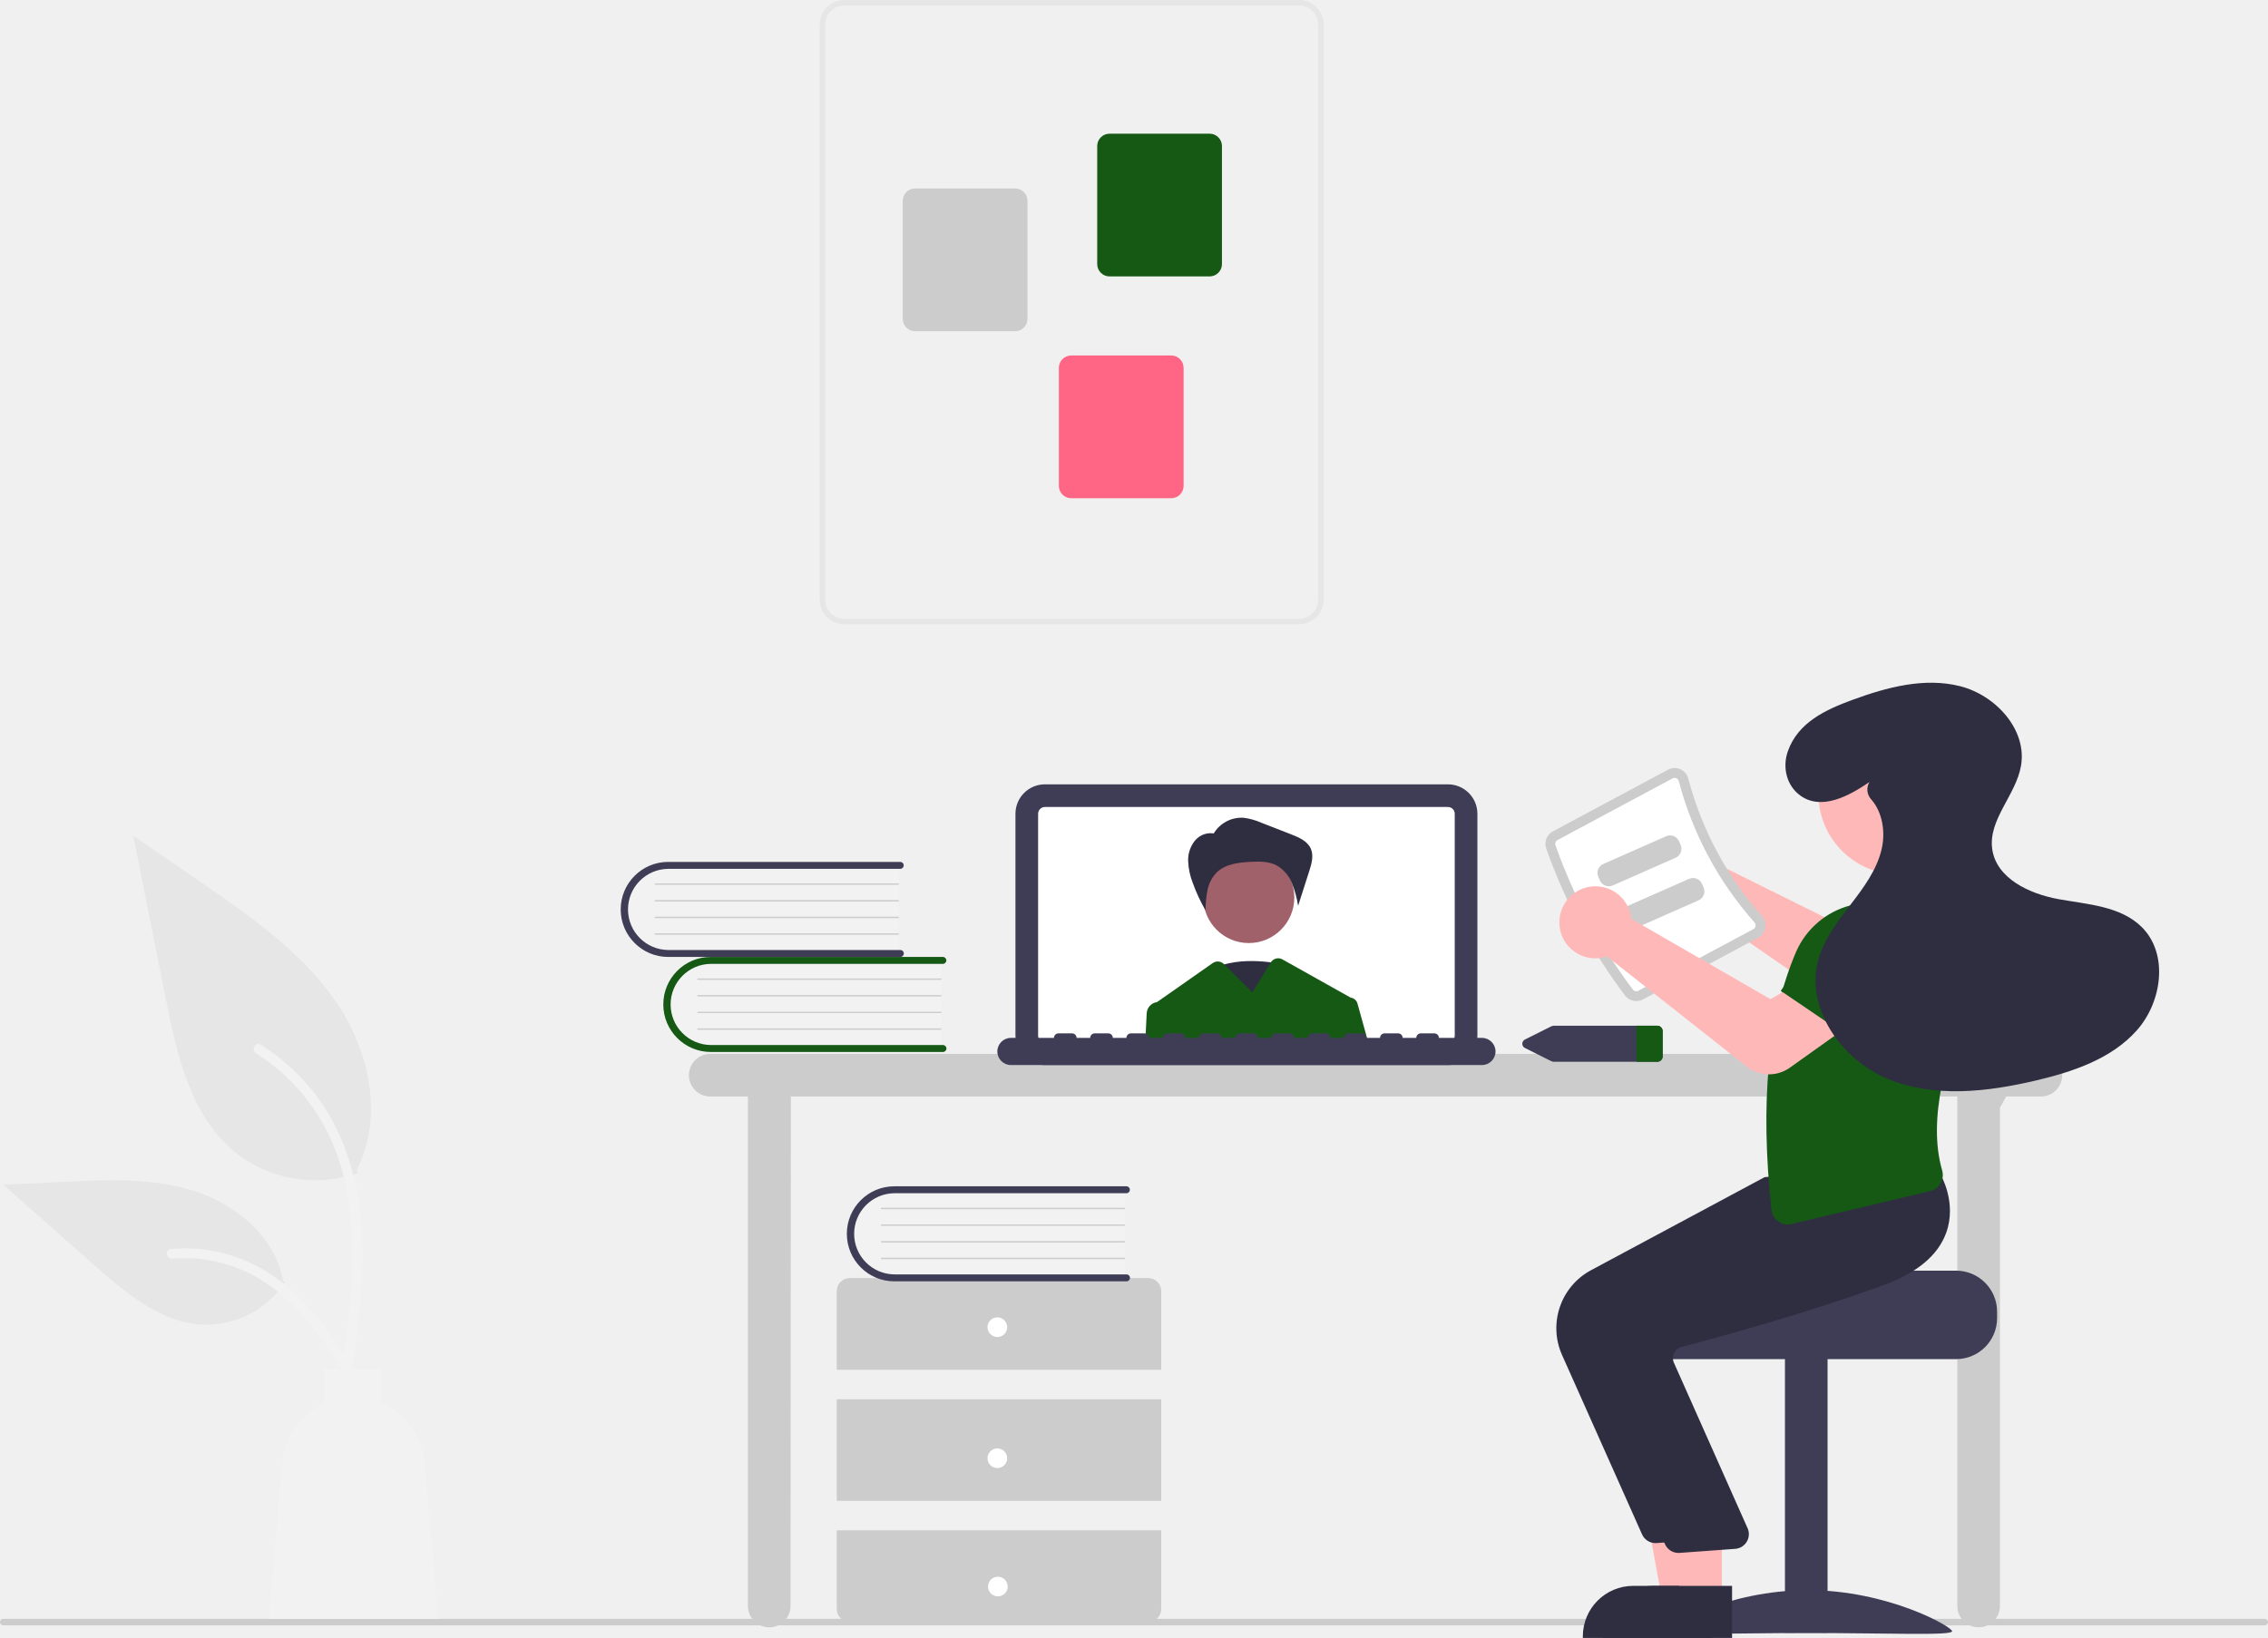
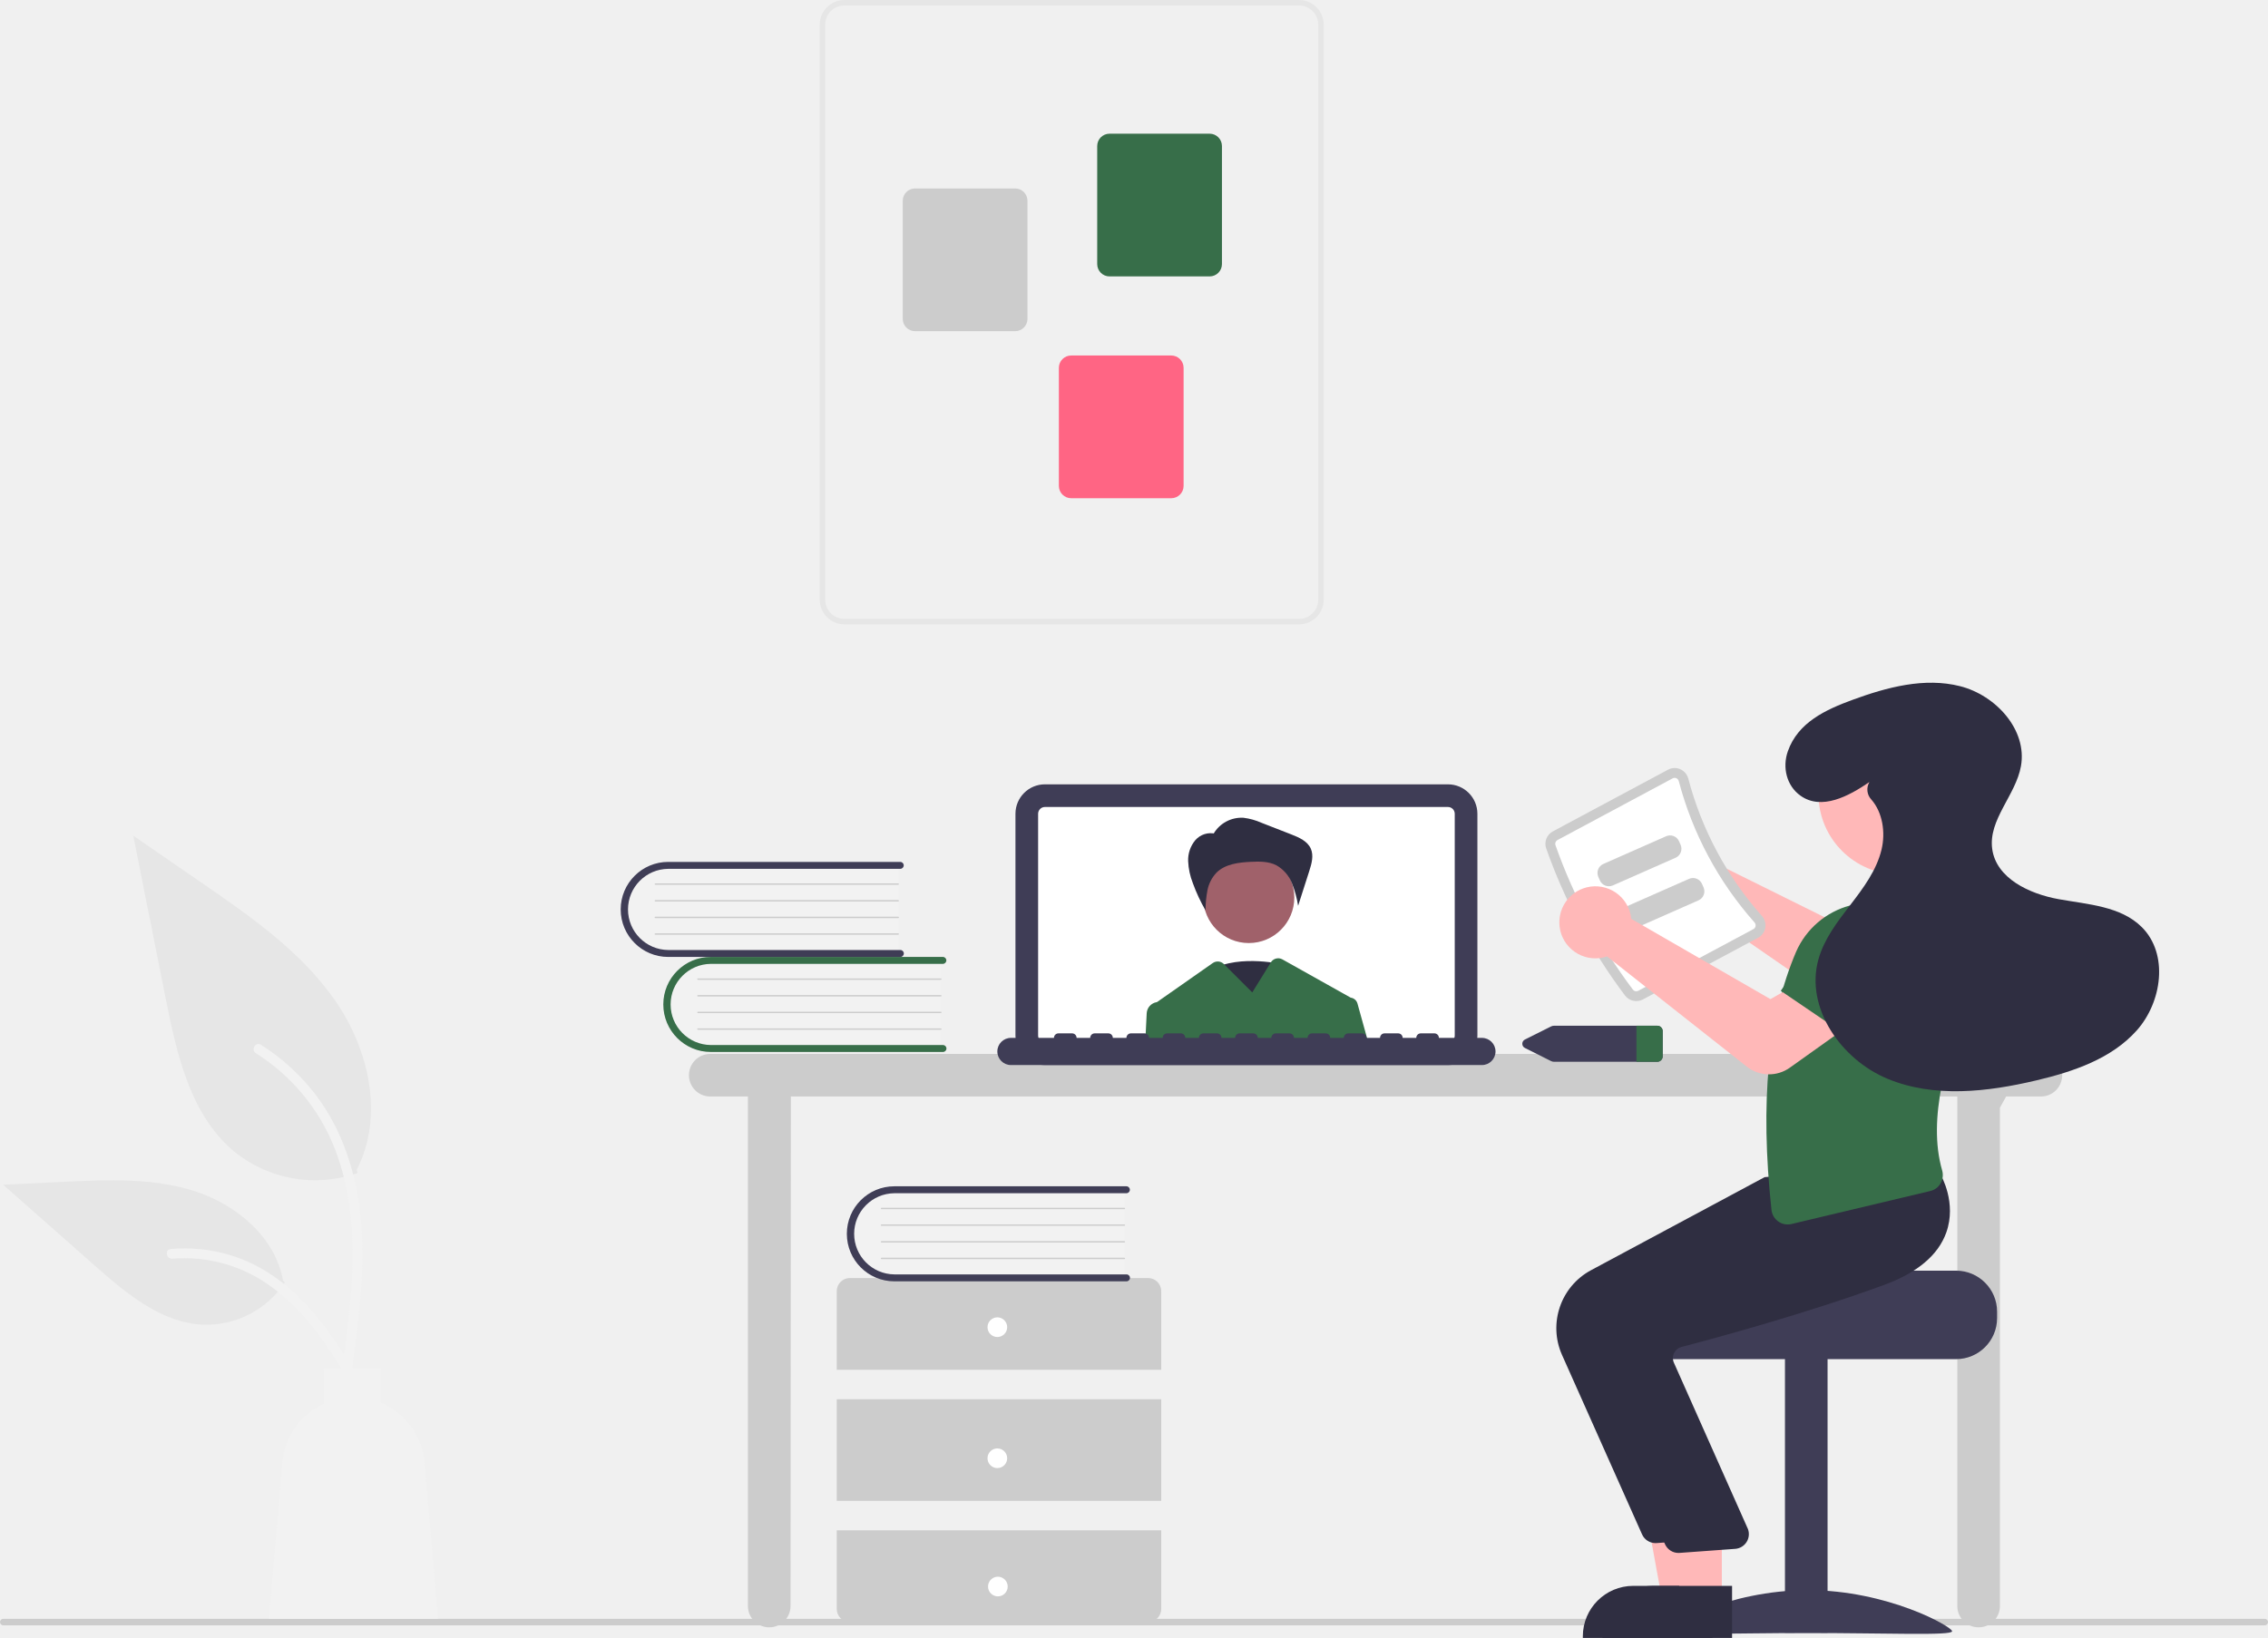
<svg xmlns="http://www.w3.org/2000/svg" data-name="Layer 1" width="692" height="499.877" viewBox="0 0 692 499.877">
  <path d="M945,696.105H255a1,1,0,0,1,0-2H945a1,1,0,0,1,0,2Z" transform="translate(-254 -200.0616)" fill="#ccc" />
  <path d="M876.704,521.703h-406a6.5,6.5,0,1,0,0,13h11.5v155.5a6.5,6.5,0,0,0,13,0l.099-155.5H851.204v155.5a6.5,6.5,0,0,0,13,0V538.13l1.891-3.427h10.609a6.5,6.5,0,1,0,0-13Z" transform="translate(-254 -200.0616)" fill="#ccc" />
  <path d="M695.794,525.105H572.812a8.992,8.992,0,0,1-8.982-8.982V448.414a8.992,8.992,0,0,1,8.982-8.982H695.794a8.992,8.992,0,0,1,8.982,8.982v67.709A8.992,8.992,0,0,1,695.794,525.105Z" transform="translate(-254 -200.0616)" fill="#3f3d56" />
  <path d="M695.793,446.345H572.813a2.074,2.074,0,0,0-2.07,2.07v67.71a2.074,2.074,0,0,0,2.07,2.07H695.793a2.074,2.074,0,0,0,2.07-2.07v-67.71A2.074,2.074,0,0,0,695.793,446.345Z" transform="translate(-254 -200.0616)" fill="#fff" />
  <path d="M644.792,494.283s-14.722-3.392-22.82,2.827,10.306,20.355,10.306,20.355Z" transform="translate(-254 -200.0616)" fill="#2f2e41" />
  <circle cx="381.024" cy="273.924" r="13.887" fill="#a0616a" />
  <path d="M624.286,454.492a9.898,9.898,0,0,1,9.126-4.856,19.397,19.397,0,0,1,5.515,1.544l9.078,3.541c2.349.916,4.922,2.039,5.941,4.345.946,2.141.24,4.613-.474,6.841l-3.397,10.593a32.246,32.246,0,0,0-1.925-6.998,10.835,10.835,0,0,0-4.704-5.364c-2.358-1.21-5.137-1.185-7.785-1.057-3.749.18-7.826.657-10.489,3.302a10.895,10.895,0,0,0-2.765,5.399,32.5,32.5,0,0,0-.58,6.112,50.669,50.669,0,0,1-3.869-8.295,20.525,20.525,0,0,1-1.438-6.715,9.444,9.444,0,0,1,2.165-6.387,6.195,6.195,0,0,1,6.231-1.961Z" transform="translate(-254 -200.0616)" fill="#2f2e41" />
-   <path d="M668.183,506.325a2.472,2.472,0,0,0-2.07-1.79.86.86,0,0,0-.1-.06L645.282,492.856a2.637,2.637,0,0,0-3.528.908l-5.67,9.18-8.54-8.54-.136-.136a2.636,2.636,0,0,0-3.376-.295l-17.038,11.931c-.03,0-.06.01-.09.01a3.633,3.633,0,0,0-3.03,3.39l-.44,8.89h68.04Z" transform="translate(-254 -200.0616)" fill="#155915" />
+   <path d="M668.183,506.325a2.472,2.472,0,0,0-2.07-1.79.86.86,0,0,0-.1-.06L645.282,492.856a2.637,2.637,0,0,0-3.528.908l-5.67,9.18-8.54-8.54-.136-.136a2.636,2.636,0,0,0-3.376-.295l-17.038,11.931c-.03,0-.06.01-.09.01a3.633,3.633,0,0,0-3.03,3.39l-.44,8.89h68.04Z" transform="translate(-254 -200.0616)" fill="#376e49" />
  <path d="M706.158,516.814H693.03a1.382,1.382,0,0,0-1.382-1.382h-4.145a1.382,1.382,0,0,0-1.382,1.382h-4.145a1.382,1.382,0,0,0-1.382-1.382H676.449a1.382,1.382,0,0,0-1.382,1.382h-4.145a1.382,1.382,0,0,0-1.382-1.382h-4.145a1.382,1.382,0,0,0-1.382,1.382h-4.145A1.382,1.382,0,0,0,658.485,515.432h-4.145a1.382,1.382,0,0,0-1.382,1.382h-4.145a1.382,1.382,0,0,0-1.382-1.382H643.285a1.382,1.382,0,0,0-1.382,1.382H637.758a1.382,1.382,0,0,0-1.382-1.382h-4.145a1.382,1.382,0,0,0-1.382,1.382h-4.145a1.382,1.382,0,0,0-1.382-1.382h-4.145a1.382,1.382,0,0,0-1.382,1.382H615.649a1.382,1.382,0,0,0-1.382-1.382h-4.145a1.382,1.382,0,0,0-1.382,1.382h-4.145a1.382,1.382,0,0,0-1.382-1.382h-4.145a1.382,1.382,0,0,0-1.382,1.382h-4.145a1.382,1.382,0,0,0-1.382-1.382h-4.145a1.382,1.382,0,0,0-1.382,1.382H582.485a1.382,1.382,0,0,0-1.382-1.382H576.958a1.382,1.382,0,0,0-1.382,1.382H562.449a4.145,4.145,0,0,0,0,8.291H706.158a4.145,4.145,0,0,0,0-8.291Z" transform="translate(-254 -200.0616)" fill="#3f3d56" />
  <path d="M541.079,492.74v27.526H472.117a13.771,13.771,0,1,1,0-27.526Z" transform="translate(-254 -200.0616)" fill="#f2f2f2" />
-   <path d="M542.773,520.054a1.059,1.059,0,0,1-1.059,1.059h-70.826a14.504,14.504,0,1,1,0-29.008h70.826a1.059,1.059,0,0,1,0,2.117h-70.826a12.387,12.387,0,0,0,0,24.773h70.826A1.059,1.059,0,0,1,542.773,520.054Z" transform="translate(-254 -200.0616)" fill="#155915" />
+   <path d="M542.773,520.054a1.059,1.059,0,0,1-1.059,1.059h-70.826a14.504,14.504,0,1,1,0-29.008h70.826a1.059,1.059,0,0,1,0,2.117h-70.826a12.387,12.387,0,0,0,0,24.773h70.826A1.059,1.059,0,0,1,542.773,520.054Z" transform="translate(-254 -200.0616)" fill="#376e49" />
  <path d="M541.079,499.092H466.971a.212.212,0,1,1,0-.423h74.108a.212.212,0,0,1,0,.423Z" transform="translate(-254 -200.0616)" fill="#ccc" />
  <path d="M541.079,504.174H466.971a.212.212,0,1,1,0-.423h74.108a.212.212,0,0,1,0,.423Z" transform="translate(-254 -200.0616)" fill="#ccc" />
  <path d="M541.079,509.255H466.971a.212.212,0,1,1,0-.423h74.108a.212.212,0,0,1,0,.423Z" transform="translate(-254 -200.0616)" fill="#ccc" />
  <path d="M541.079,514.337H466.971a.212.212,0,1,1,0-.423h74.108a.212.212,0,0,1,0,.423Z" transform="translate(-254 -200.0616)" fill="#ccc" />
  <path d="M528.079,463.74v27.526H459.117a13.771,13.771,0,1,1,0-27.526Z" transform="translate(-254 -200.0616)" fill="#f2f2f2" />
  <path d="M529.773,491.054a1.059,1.059,0,0,1-1.059,1.059h-70.826a14.504,14.504,0,1,1,0-29.008h70.826a1.059,1.059,0,0,1,0,2.117h-70.826a12.387,12.387,0,0,0,0,24.773h70.826A1.059,1.059,0,0,1,529.773,491.054Z" transform="translate(-254 -200.0616)" fill="#3f3d56" />
  <path d="M528.079,470.092H453.971a.212.212,0,1,1,0-.423h74.108a.212.212,0,0,1,0,.423Z" transform="translate(-254 -200.0616)" fill="#ccc" />
  <path d="M528.079,475.174H453.971a.212.212,0,1,1,0-.423h74.108a.212.212,0,0,1,0,.423Z" transform="translate(-254 -200.0616)" fill="#ccc" />
  <path d="M528.079,480.255H453.971a.212.212,0,1,1,0-.423h74.108a.212.212,0,0,1,0,.423Z" transform="translate(-254 -200.0616)" fill="#ccc" />
  <path d="M528.079,485.337H453.971a.212.212,0,1,1,0-.423h74.108a.212.212,0,0,1,0,.423Z" transform="translate(-254 -200.0616)" fill="#ccc" />
  <path d="M608.303,618.105v-24a4,4,0,0,0-4-4h-91a4,4,0,0,0-4,4v24Z" transform="translate(-254 -200.0616)" fill="#ccc" />
  <rect x="255.303" y="427.043" width="99" height="31" fill="#ccc" />
  <path d="M509.303,667.105v24a4,4,0,0,0,4,4h91a4,4,0,0,0,4-4v-24Z" transform="translate(-254 -200.0616)" fill="#ccc" />
  <circle cx="304.303" cy="405.043" r="3" fill="#fff" />
  <circle cx="304.303" cy="445.043" r="3" fill="#fff" />
  <circle cx="304.464" cy="484.196" r="3" fill="#fff" />
  <path d="M597.079,562.74v27.526H528.117a13.771,13.771,0,1,1,0-27.526Z" transform="translate(-254 -200.0616)" fill="#f2f2f2" />
  <path d="M598.773,590.054a1.059,1.059,0,0,1-1.059,1.059h-70.826a14.504,14.504,0,1,1,0-29.008h70.826a1.059,1.059,0,0,1,0,2.117h-70.826a12.387,12.387,0,0,0,0,24.773h70.826A1.059,1.059,0,0,1,598.773,590.054Z" transform="translate(-254 -200.0616)" fill="#3f3d56" />
  <path d="M597.079,569.092H522.971a.212.212,0,1,1,0-.423h74.108a.212.212,0,0,1,0,.423Z" transform="translate(-254 -200.0616)" fill="#ccc" />
  <path d="M597.079,574.174H522.971a.212.212,0,1,1,0-.423h74.108a.212.212,0,0,1,0,.423Z" transform="translate(-254 -200.0616)" fill="#ccc" />
  <path d="M597.079,579.255H522.971a.212.212,0,1,1,0-.423h74.108a.212.212,0,0,1,0,.423Z" transform="translate(-254 -200.0616)" fill="#ccc" />
  <path d="M597.079,584.337H522.971a.212.212,0,1,1,0-.423h74.108a.212.212,0,0,1,0,.423Z" transform="translate(-254 -200.0616)" fill="#ccc" />
  <path d="M504.11,383.083v-175.5a7.53,7.53,0,0,1,7.521-7.521H650.36a7.53,7.53,0,0,1,7.521,7.521v175.5a7.53,7.53,0,0,1-7.521,7.521H511.632A7.53,7.53,0,0,1,504.11,383.083Zm7.521-181.35a5.857,5.857,0,0,0-5.85,5.85v175.5a5.857,5.857,0,0,0,5.85,5.85H650.36a5.857,5.857,0,0,0,5.85-5.85v-175.5a5.857,5.857,0,0,0-5.85-5.85Z" transform="translate(-254 -200.0616)" fill="#e6e6e6" />
-   <path d="M588.775,280.659V244.624a3.765,3.765,0,0,1,3.761-3.761h30.537a3.765,3.765,0,0,1,3.761,3.761v36.036a3.765,3.765,0,0,1-3.761,3.761h-30.537A3.765,3.765,0,0,1,588.775,280.659Z" transform="translate(-254 -200.0616)" fill="#155915" />
+   <path d="M588.775,280.659V244.624a3.765,3.765,0,0,1,3.761-3.761h30.537a3.765,3.765,0,0,1,3.761,3.761v36.036a3.765,3.765,0,0,1-3.761,3.761h-30.537A3.765,3.765,0,0,1,588.775,280.659Z" transform="translate(-254 -200.0616)" fill="#376e49" />
  <path d="M529.44,297.374V261.338a3.765,3.765,0,0,1,3.761-3.761h30.537a3.765,3.765,0,0,1,3.761,3.761v36.036a3.765,3.765,0,0,1-3.761,3.761h-30.537A3.765,3.765,0,0,1,529.44,297.374Z" transform="translate(-254 -200.0616)" fill="#ccc" />
  <path d="M577.075,348.352V312.317a3.765,3.765,0,0,1,3.761-3.761h30.537a3.765,3.765,0,0,1,3.761,3.761v36.036a3.765,3.765,0,0,1-3.761,3.761h-30.537A3.765,3.765,0,0,1,577.075,348.352Z" transform="translate(-254 -200.0616)" fill="#ff6584" />
  <path d="M759.563,513.105H728.143a1.941,1.941,0,0,0-.86.2l-7.93,3.97a1.445,1.445,0,0,0,0,2.66l7.93,3.97a1.941,1.941,0,0,0,.86.2h31.42a1.649,1.649,0,0,0,1.74-1.53v-7.94A1.649,1.649,0,0,0,759.563,513.105Z" transform="translate(-254 -200.0616)" fill="#3f3d56" />
-   <path d="M761.303,514.635v7.94a1.649,1.649,0,0,1-1.74,1.53h-6.26v-11h6.26A1.649,1.649,0,0,1,761.303,514.635Z" transform="translate(-254 -200.0616)" fill="#155915" />
+   <path d="M761.303,514.635v7.94a1.649,1.649,0,0,1-1.74,1.53h-6.26v-11h6.26A1.649,1.649,0,0,1,761.303,514.635Z" transform="translate(-254 -200.0616)" fill="#376e49" />
  <path d="M759.327,453.705a11.003,11.003,0,0,1,14.89,6.915,10.588,10.588,0,0,1,.32,1.435l43.938,21.788,10.168-6.739,12.652,14.565L825.769,504.279a11.149,11.149,0,0,1-13.301.513l-44.579-30.828a10.511,10.511,0,0,1-1.015.37,11.003,11.003,0,0,1-14.01-8.561,10.708,10.708,0,0,1-.163-1.34A11.036,11.036,0,0,1,759.327,453.705Z" transform="translate(-254 -200.0616)" fill="#ffb8b8" />
  <path d="M850.841,587.853H802.831c0,1.38-49.48,2.5-49.48,2.5a12.86,12.86,0,0,0-2.11,2,12.41,12.41,0,0,0-2.9,8v2a12.505,12.505,0,0,0,12.5,12.5h90a12.511,12.511,0,0,0,12.5-12.5v-2A12.517,12.517,0,0,0,850.841,587.853Z" transform="translate(-254 -200.0616)" fill="#3f3d56" />
  <rect x="798.617" y="614.357" width="13" height="84" transform="translate(1356.235 1112.652) rotate(-180)" fill="#3f3d56" />
  <path d="M761.617,697.9c0,1.405,19.699.543,44,.543s44,.861,44-.543-19.699-12.543-44-12.543S761.617,696.495,761.617,697.9Z" transform="translate(-254 -200.0616)" fill="#3f3d56" />
  <polygon points="519.353 487.993 507.094 487.992 501.261 456.195 519.355 456.196 519.353 487.993" fill="#ffb8b8" />
  <path d="M776.48,699.938l-39.531-.001v-.5a15.386,15.386,0,0,1,15.386-15.386h.001l24.144.001Z" transform="translate(-254 -200.0616)" fill="#2f2e41" />
  <path d="M755.017,668.337,730.576,613.529a20.086,20.086,0,0,1,8.819-25.784l53.013-28.428,24.191-2.058,22.315-2.028.161.272c.206.348,5.004,8.635,1.76,17.722-2.46,6.893-8.859,12.276-19.019,16.002-23.714,8.695-51.109,16.127-61.786,18.918a3.451,3.451,0,0,0-2.211,1.76,3.498,3.498,0,0,0-.196,2.799l22.707,51.015a4.5,4.5,0,0,1-3.809,6.029L759.553,670.983q-.216.021-.43.021A4.497,4.497,0,0,1,755.017,668.337Z" transform="translate(-254 -200.0616)" fill="#2f2e41" />
  <polygon points="525.353 487.993 513.094 487.992 507.261 456.195 525.355 456.196 525.353 487.993" fill="#ffb8b8" />
  <path d="M782.48,699.938l-39.531-.001v-.5a15.386,15.386,0,0,1,15.386-15.386h.001l24.144.001Z" transform="translate(-254 -200.0616)" fill="#2f2e41" />
  <path d="M762.017,671.337,737.576,616.529a20.086,20.086,0,0,1,8.819-25.784l53.013-28.428,24.191-2.058,22.315-2.028.161.272c.206.348,5.004,8.635,1.76,17.722-2.46,6.893-8.859,12.276-19.019,16.002-23.714,8.695-51.109,16.127-61.786,18.918a3.451,3.451,0,0,0-2.211,1.76,3.498,3.498,0,0,0-.196,2.799l22.707,51.015a4.5,4.5,0,0,1-3.809,6.029L766.553,673.983q-.216.021-.43.021A4.497,4.497,0,0,1,762.017,671.337Z" transform="translate(-254 -200.0616)" fill="#2f2e41" />
  <path d="M749.835,503.906a167.506,167.506,0,0,1-24.075-44.932,4.303,4.303,0,0,1,2.032-5.179l35.145-18.832a4.247,4.247,0,0,1,3.726-.151,4.319,4.319,0,0,1,2.461,2.884,102.328,102.328,0,0,0,22.446,41.891,4.318,4.318,0,0,1,1.038,3.647,4.247,4.247,0,0,1-2.189,3.018L755.272,505.083A4.303,4.303,0,0,1,749.835,503.906Z" transform="translate(-254 -200.0616)" fill="#ccc" />
  <path d="M752.233,502.104a1.299,1.299,0,0,0,1.622.335l35.146-18.832a1.246,1.246,0,0,0,.653-.897,1.318,1.318,0,0,0-.325-1.128,105.34,105.34,0,0,1-23.107-43.125,1.319,1.319,0,0,0-.758-.895,1.247,1.247,0,0,0-1.11.046L729.208,456.439a1.298,1.298,0,0,0-.62,1.537,164.507,164.507,0,0,0,23.645,44.127Z" transform="translate(-254 -200.0616)" fill="#fff" />
-   <path d="M866.593,498.883l-27.525,10.459-6.72-18.667a11.168,11.168,0,0,1,5.002-13.499l0,0a11.168,11.168,0,0,1,14.262,2.784Z" transform="translate(-254 -200.0616)" fill="#155915" />
-   <path d="M796.583,572.843a4.999,4.999,0,0,1-2.083-3.549c-3.525-32.91-1.07-58.664,7.506-78.735a24.992,24.992,0,0,1,16.567-14.18l22.25-1.123.115.056A26.005,26.005,0,0,1,855.156,502.9c-7.156,18.863-13.148,38.503-8.579,54.346a5.122,5.122,0,0,1-.484,3.983,4.884,4.884,0,0,1-3.116,2.309L800.599,573.62a4.964,4.964,0,0,1-4.017-.777Z" transform="translate(-254 -200.0616)" fill="#155915" />
+   <path d="M866.593,498.883l-27.525,10.459-6.72-18.667a11.168,11.168,0,0,1,5.002-13.499l0,0a11.168,11.168,0,0,1,14.262,2.784Z" transform="translate(-254 -200.0616)" fill="#376e49" />
+   <path d="M796.583,572.843a4.999,4.999,0,0,1-2.083-3.549c-3.525-32.91-1.07-58.664,7.506-78.735a24.992,24.992,0,0,1,16.567-14.18l22.25-1.123.115.056A26.005,26.005,0,0,1,855.156,502.9c-7.156,18.863-13.148,38.503-8.579,54.346a5.122,5.122,0,0,1-.484,3.983,4.884,4.884,0,0,1-3.116,2.309L800.599,573.62a4.964,4.964,0,0,1-4.017-.777Z" transform="translate(-254 -200.0616)" fill="#376e49" />
  <circle cx="579.396" cy="242.323" r="24.561" fill="#ffb8b8" />
  <path d="M765.243,461.838l-19.142,8.45a3.003,3.003,0,0,1-3.956-1.533l-.473-1.073a3.003,3.003,0,0,1,1.533-3.956l19.142-8.45a3.003,3.003,0,0,1,3.956,1.533l.473,1.073A3.003,3.003,0,0,1,765.243,461.838Z" transform="translate(-254 -200.0616)" fill="#ccc" />
  <path d="M772.243,474.838l-19.142,8.45a3.003,3.003,0,0,1-3.956-1.533l-.473-1.073a3.003,3.003,0,0,1,1.533-3.956l19.142-8.45a3.003,3.003,0,0,1,3.956,1.533l.473,1.073A3.003,3.003,0,0,1,772.243,474.838Z" transform="translate(-254 -200.0616)" fill="#ccc" />
  <path d="M787.005,525.615l-42.674-33.666a10.517,10.517,0,0,1-1.036.306,11.027,11.027,0,0,1-8.818-1.691,10.913,10.913,0,0,1-4.626-7.733,11.023,11.023,0,0,1,7.209-11.638,11.004,11.004,0,0,1,14.426,7.837,10.571,10.571,0,0,1,.229,1.452L794.196,504.989l10.572-6.086,11.711,15.332-16.414,11.699a10.942,10.942,0,0,1-13.06-.318Z" transform="translate(-254 -200.0616)" fill="#ffb8b8" />
-   <path d="M821.686,519.009l-24.349-16.557,11.443-16.207a11.168,11.168,0,0,1,13.929-3.64l0,0a11.168,11.168,0,0,1,5.894,13.283Z" transform="translate(-254 -200.0616)" fill="#155915" />
+   <path d="M821.686,519.009l-24.349-16.557,11.443-16.207a11.168,11.168,0,0,1,13.929-3.64l0,0a11.168,11.168,0,0,1,5.894,13.283Z" transform="translate(-254 -200.0616)" fill="#376e49" />
  <path d="M824.391,438.727c-6.313,4.321-14.601,8.762-21.049,4.161-4.234-3.021-5.567-8.615-3.851-13.525,3.087-8.829,11.569-12.715,19.681-15.695,10.544-3.873,22.026-6.954,32.911-4.181s20.506,13.313,18.541,24.373c-1.58,8.894-9.97,16.295-8.779,25.25,1.199,9.012,11.334,13.756,20.281,15.367s18.96,2.128,25.391,8.555c8.203,8.199,6.155,22.853-1.564,31.51s-19.367,12.58-30.654,15.248c-14.955,3.534-31.129,5.392-45.332-.474s-25.256-21.654-21.141-36.46c1.738-6.254,5.832-11.539,9.789-16.685s7.963-10.526,9.472-16.839c1.258-5.261.327-11.369-3.162-15.315a4.437,4.437,0,0,1-.594-5.186Z" transform="translate(-254 -200.0616)" fill="#2f2e41" />
  <path d="M363.072,558.06a39.063,39.063,0,0,1-37.721-6.645c-13.212-11.089-17.354-29.359-20.725-46.275q-4.985-25.018-9.969-50.036l20.872,14.371c15.01,10.335,30.357,21.001,40.75,35.971s14.929,35.405,6.579,51.603" transform="translate(-254 -200.0616)" fill="#e6e6e6" />
  <path d="M361.288,618.639c2.112-15.387,4.285-30.973,2.803-46.525-1.316-13.812-5.53-27.303-14.109-38.364A63.82,63.82,0,0,0,333.608,518.912c-1.637-1.034-3.144,1.561-1.514,2.59A60.672,60.672,0,0,1,356.093,550.459c5.225,13.289,6.064,27.776,5.164,41.893-.544,8.537-1.698,17.019-2.861,25.489a1.554,1.554,0,0,0,1.048,1.845,1.509,1.509,0,0,0,1.845-1.048Z" transform="translate(-254 -200.0616)" fill="#f2f2f2" />
  <path d="M340.941,591.41a28.755,28.755,0,0,1-25.055,12.931c-12.683-.602-23.257-9.454-32.775-17.858l-28.153-24.857,18.633-.892c13.4-.641,27.145-1.239,39.908,2.893s24.533,14.077,26.867,27.287" transform="translate(-254 -200.0616)" fill="#e6e6e6" />
  <path d="M367.258,627.484c-10.168-17.991-21.961-37.986-43.035-44.377a48.022,48.022,0,0,0-18.101-1.869c-1.922.166-1.442,3.128.476,2.963a44.614,44.614,0,0,1,28.886,7.642c8.145,5.544,14.487,13.252,19.854,21.425,3.288,5.007,6.233,10.226,9.178,15.438.941,1.666,3.693.463,2.74-1.222Z" transform="translate(-254 -200.0616)" fill="#f2f2f2" />
  <path d="M383.55,646.421A21.774,21.774,0,0,0,370.207,628.184v-10.401H352.762v10.729a21.763,21.763,0,0,0-12.616,17.909l-4.102,47.684h51.608Z" transform="translate(-254 -200.0616)" fill="#f2f2f2" />
</svg>
